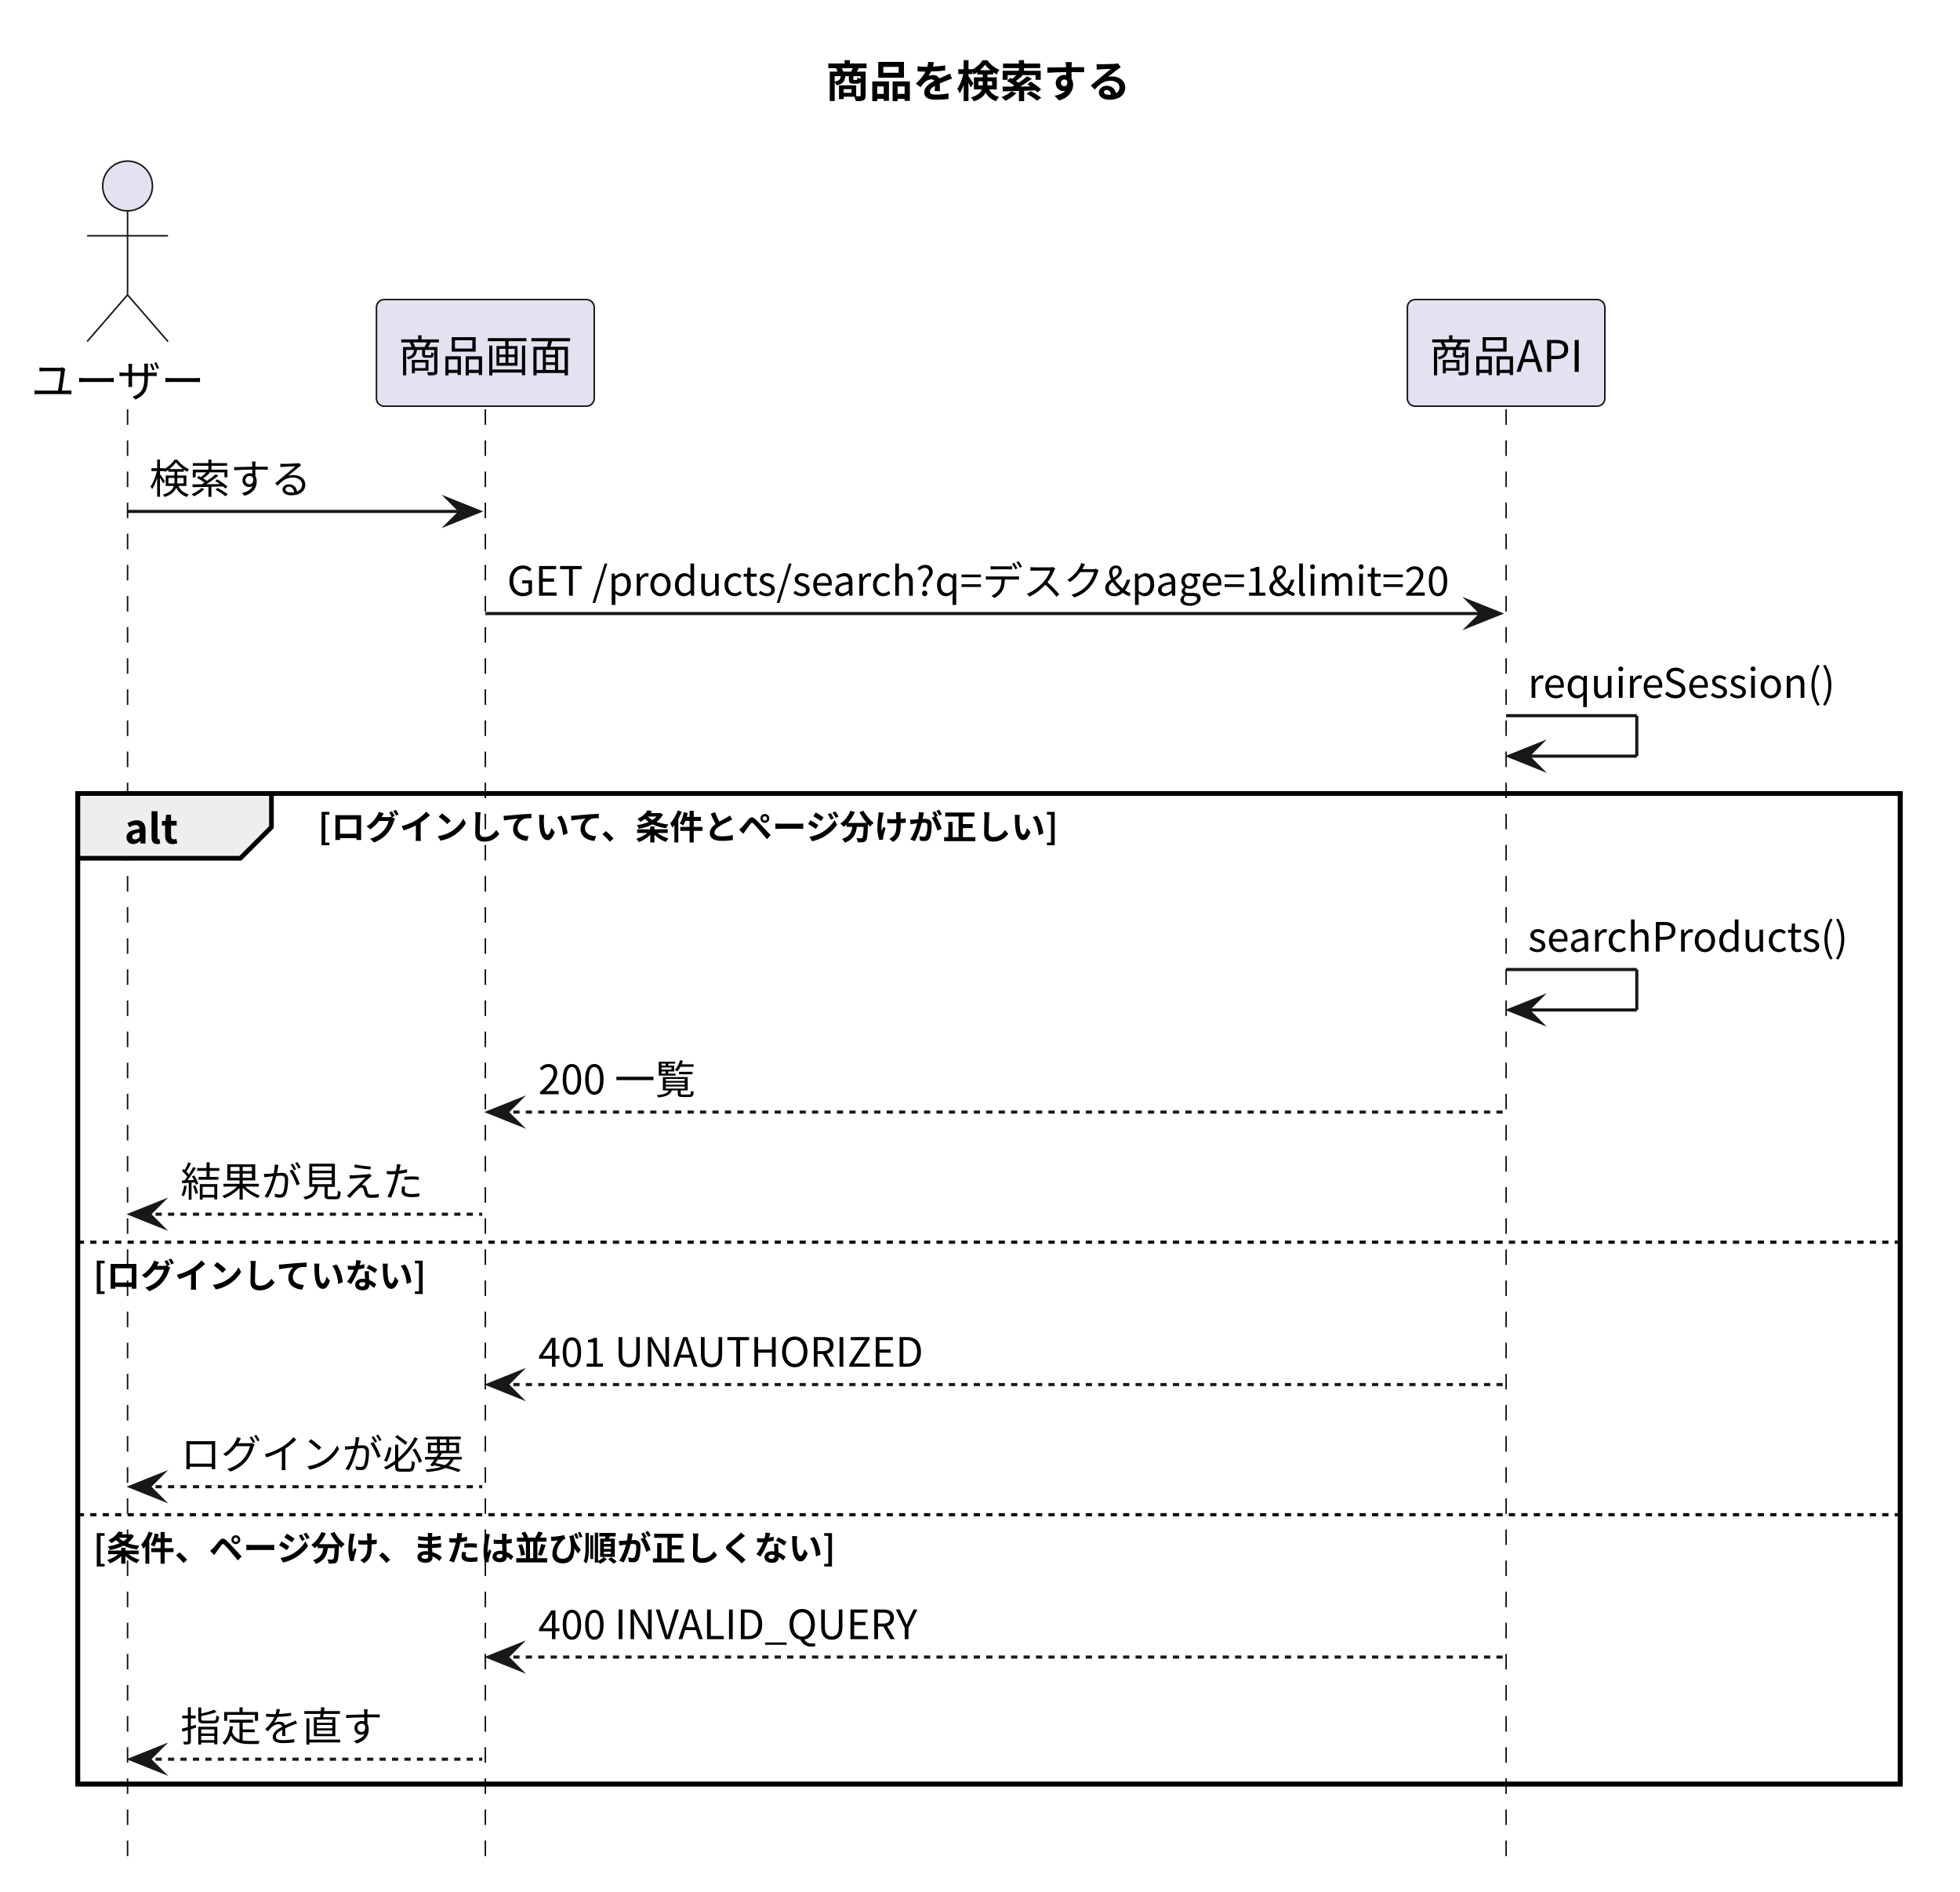
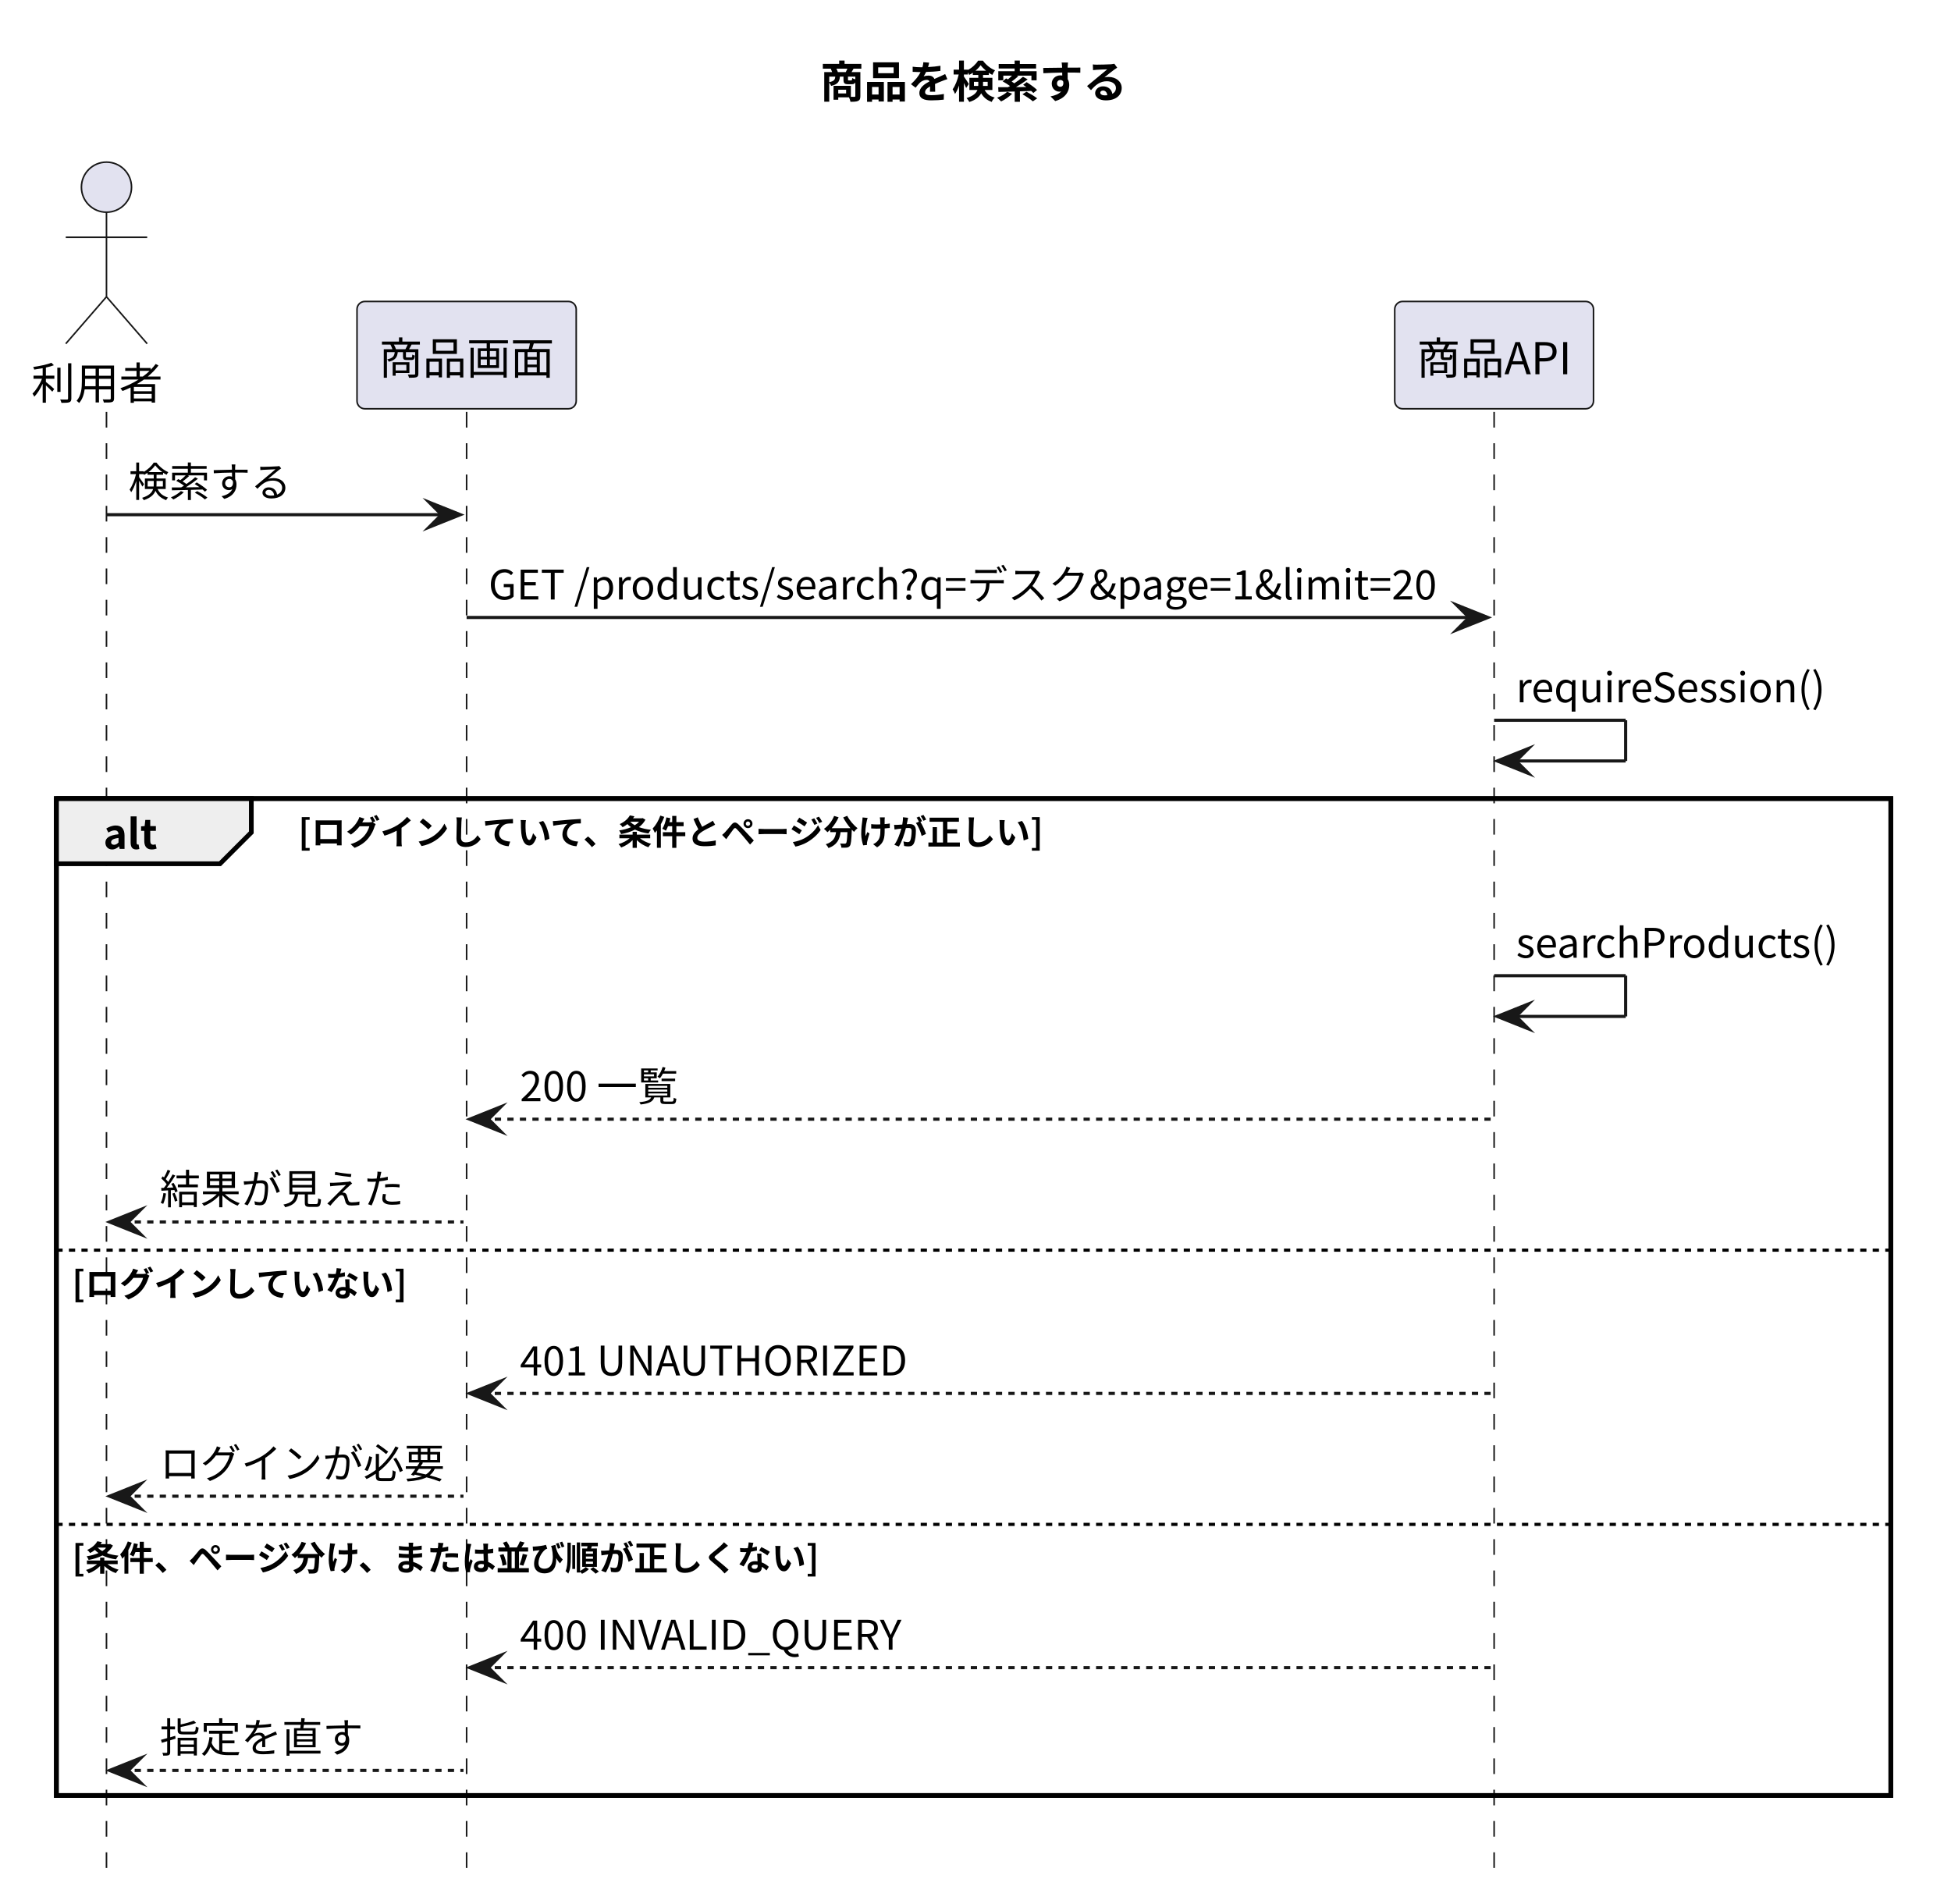
- <svg xmlns="http://www.w3.org/2000/svg" version="1.1" data-diagram-type="SEQUENCE" style="width:630px;height:608px;background:#FFFFFF;" width="630px" height="608px" viewBox="0 0 630 608" zoomAndPan="magnify" preserveAspectRatio="none" contentStyleType="text/css">
+ <svg xmlns="http://www.w3.org/2000/svg" version="1.1" data-diagram-type="SEQUENCE" style="width:623px;height:608px;background:#FFFFFF;" width="623px" height="608px" viewBox="0 0 623 608" zoomAndPan="magnify" preserveAspectRatio="none" contentStyleType="text/css">
  <defs />
  <g font-family="sans-serif" lengthAdjust="spacing">
    <g class="title" data-source-line="6">
-       <text x="265.392" y="31.24" fill="#000" font-size="14" textLength="98" font-weight="700" font-family="'Noto Sans CJK JP'">商品を検索する</text>
+       <text x="261.892" y="31.24" fill="#000" font-size="14" textLength="98" font-weight="700" font-family="'Noto Sans CJK JP'">商品を検索する</text>
    </g>
-     <rect x="25" y="255.016" width="585.785" height="318.376" fill="none" style="stroke:#000;stroke-width:1.5;" />
+     <rect x="18" y="255.016" width="585.785" height="318.376" fill="none" style="stroke:#000;stroke-width:1.5;" />
    <g class="participant-lifeline" data-qualified-name="User" data-entity-uid="part1" id="part1-lifeline" data-source-line="8">
      <g>
-         <rect x="37.5" y="131.544" width="8" height="465.848" fill="#000" fill-opacity="0" />
-         <line x1="41" y1="131.544" x2="41" y2="597.392" style="stroke:#181818;stroke-width:0.5;stroke-dasharray:5,5;" />
+         <rect x="30.5" y="131.544" width="8" height="465.848" fill="#000" fill-opacity="0" />
+         <line x1="34" y1="131.544" x2="34" y2="597.392" style="stroke:#181818;stroke-width:0.5;stroke-dasharray:5,5;" />
      </g>
    </g>
    <g class="participant-lifeline" data-qualified-name="Screen" data-entity-uid="part2" id="part2-lifeline" data-source-line="9">
      <g>
-         <rect x="152.5" y="131.544" width="8" height="465.848" fill="#000" fill-opacity="0" />
-         <line x1="156" y1="131.544" x2="156" y2="597.392" style="stroke:#181818;stroke-width:0.5;stroke-dasharray:5,5;" />
+         <rect x="145.5" y="131.544" width="8" height="465.848" fill="#000" fill-opacity="0" />
+         <line x1="149" y1="131.544" x2="149" y2="597.392" style="stroke:#181818;stroke-width:0.5;stroke-dasharray:5,5;" />
      </g>
    </g>
    <g class="participant-lifeline" data-qualified-name="API" data-entity-uid="part3" id="part3-lifeline" data-source-line="10">
      <g>
-         <rect x="480.609" y="131.544" width="8" height="465.848" fill="#000" fill-opacity="0" />
-         <line x1="484.109" y1="131.544" x2="484.109" y2="597.392" style="stroke:#181818;stroke-width:0.5;stroke-dasharray:5,5;" />
+         <rect x="473.609" y="131.544" width="8" height="465.848" fill="#000" fill-opacity="0" />
+         <line x1="477.109" y1="131.544" x2="477.109" y2="597.392" style="stroke:#181818;stroke-width:0.5;stroke-dasharray:5,5;" />
      </g>
    </g>
    <g class="participant participant-head" data-qualified-name="User" data-entity-uid="part1" id="part1-head" data-source-line="8">
-       <text x="10" y="127.512" fill="#000" font-size="14" textLength="56" font-family="'Noto Sans CJK JP'">ユーザー</text>
-       <ellipse cx="41" cy="59.772" rx="8" ry="8" fill="#E2E2F0" style="stroke:#181818;stroke-width:0.5;" />
-       <path d="M41,67.772 L41,94.772 M28,75.772 L54,75.772 M41,94.772 L28,109.772 M41,94.772 L54,109.772" style="stroke:#181818;stroke-width:0.5;" fill="none" />
+       <text x="10" y="127.512" fill="#000" font-size="14" textLength="42" font-family="'Noto Sans CJK JP'">利用者</text>
+       <ellipse cx="34" cy="59.772" rx="8" ry="8" fill="#E2E2F0" style="stroke:#181818;stroke-width:0.5;" />
+       <path d="M34,67.772 L34,94.772 M21,75.772 L47,75.772 M34,94.772 L21,109.772 M34,94.772 L47,109.772" style="stroke:#181818;stroke-width:0.5;" fill="none" />
    </g>
    <g class="participant participant-head" data-qualified-name="Screen" data-entity-uid="part2" id="part2-head" data-source-line="9">
-       <rect x="121" y="96.272" width="70" height="34.272" fill="#E2E2F0" style="stroke:#181818;stroke-width:0.5;" rx="2.5" ry="2.5" />
-       <text x="128" y="119.512" fill="#000" font-size="14" textLength="56" font-family="'Noto Sans CJK JP'">商品画面</text>
+       <rect x="114" y="96.272" width="70" height="34.272" fill="#E2E2F0" style="stroke:#181818;stroke-width:0.5;" rx="2.5" ry="2.5" />
+       <text x="121" y="119.512" fill="#000" font-size="14" textLength="56" font-family="'Noto Sans CJK JP'">商品画面</text>
    </g>
    <g class="participant participant-head" data-qualified-name="API" data-entity-uid="part3" id="part3-head" data-source-line="10">
-       <rect x="452.371" y="96.272" width="63.476" height="34.272" fill="#E2E2F0" style="stroke:#181818;stroke-width:0.5;" rx="2.5" ry="2.5" />
-       <text x="459.371" y="119.512" fill="#000" font-size="14" textLength="49.476" font-family="'Noto Sans CJK JP'">商品API</text>
+       <rect x="445.371" y="96.272" width="63.476" height="34.272" fill="#E2E2F0" style="stroke:#181818;stroke-width:0.5;" rx="2.5" ry="2.5" />
+       <text x="452.371" y="119.512" fill="#000" font-size="14" textLength="49.476" font-family="'Noto Sans CJK JP'">商品API</text>
    </g>
    <g class="message" data-entity-1="part1" data-entity-2="part2" id="msg1" data-source-line="12">
-       <polygon points="144,160.368,154,164.368,144,168.368,148,164.368" fill="#181818" style="stroke:#181818;stroke-width:1;stroke-linejoin:miter;stroke-miterlimit:10;" />
-       <line x1="41" y1="164.368" x2="150" y2="164.368" style="stroke:#181818;stroke-width:1;" />
-       <text x="48" y="158.624" fill="#000" font-size="13" textLength="52" font-family="'Noto Sans CJK JP'">検索する</text>
+       <polygon points="137,160.368,147,164.368,137,168.368,141,164.368" fill="#181818" style="stroke:#181818;stroke-width:1;stroke-linejoin:miter;stroke-miterlimit:10;" />
+       <line x1="34" y1="164.368" x2="143" y2="164.368" style="stroke:#181818;stroke-width:1;" />
+       <text x="41" y="158.624" fill="#000" font-size="13" textLength="52" font-family="'Noto Sans CJK JP'">検索する</text>
    </g>
    <g class="message" data-entity-1="part2" data-entity-2="part3" id="msg2" data-source-line="13">
-       <polygon points="472.109,193.192,482.109,197.192,472.109,201.192,476.109,197.192" fill="#181818" style="stroke:#181818;stroke-width:1;stroke-linejoin:miter;stroke-miterlimit:10;" />
-       <line x1="156" y1="197.192" x2="478.109" y2="197.192" style="stroke:#181818;stroke-width:1;" />
-       <text x="163" y="191.448" fill="#000" font-size="13" textLength="304.109" font-family="'Noto Sans CJK JP'">GET /products/search?q=デスク&amp;page=1&amp;limit=20</text>
+       <polygon points="465.109,193.192,475.109,197.192,465.109,201.192,469.109,197.192" fill="#181818" style="stroke:#181818;stroke-width:1;stroke-linejoin:miter;stroke-miterlimit:10;" />
+       <line x1="149" y1="197.192" x2="471.109" y2="197.192" style="stroke:#181818;stroke-width:1;" />
+       <text x="156" y="191.448" fill="#000" font-size="13" textLength="304.109" font-family="'Noto Sans CJK JP'">GET /products/search?q=デスク&amp;page=1&amp;limit=20</text>
    </g>
    <g class="message" data-entity-1="part3" data-entity-2="part3" id="msg3" data-source-line="14">
-       <line x1="484.109" y1="230.016" x2="526.109" y2="230.016" style="stroke:#181818;stroke-width:1;" />
-       <line x1="526.109" y1="230.016" x2="526.109" y2="243.016" style="stroke:#181818;stroke-width:1;" />
-       <line x1="485.109" y1="243.016" x2="526.109" y2="243.016" style="stroke:#181818;stroke-width:1;" />
-       <polygon points="495.109,239.016,485.109,243.016,495.109,247.016,491.109,243.016" fill="#181818" style="stroke:#181818;stroke-width:1;stroke-linejoin:miter;stroke-miterlimit:10;" />
-       <text x="491.109" y="224.272" fill="#000" font-size="13" textLength="99.307" font-family="'Noto Sans CJK JP'">requireSession()</text>
+       <line x1="477.109" y1="230.016" x2="519.109" y2="230.016" style="stroke:#181818;stroke-width:1;" />
+       <line x1="519.109" y1="230.016" x2="519.109" y2="243.016" style="stroke:#181818;stroke-width:1;" />
+       <line x1="478.109" y1="243.016" x2="519.109" y2="243.016" style="stroke:#181818;stroke-width:1;" />
+       <polygon points="488.109,239.016,478.109,243.016,488.109,247.016,484.109,243.016" fill="#181818" style="stroke:#181818;stroke-width:1;stroke-linejoin:miter;stroke-miterlimit:10;" />
+       <text x="484.109" y="224.272" fill="#000" font-size="13" textLength="99.307" font-family="'Noto Sans CJK JP'">requireSession()</text>
    </g>
-     <path d="M25,255.016 L87.251,255.016 L87.251,265.84 L77.251,275.84 L25,275.84 L25,255.016" style="stroke:#000;stroke-width:1.5;" fill="#EEE" />
-     <rect x="25" y="255.016" width="585.785" height="318.376" fill="none" style="stroke:#000;stroke-width:1.5;" />
-     <text x="40" y="271.096" fill="#000" font-size="13" textLength="17.251" font-weight="700" font-family="'Noto Sans CJK JP'">alt</text>
-     <text x="102.251" y="269.776" fill="#000" font-size="11" textLength="239.314" font-weight="700" font-family="'Noto Sans CJK JP'">[ログインしていて、条件とページ分けが正しい]</text>
+     <path d="M18,255.016 L80.251,255.016 L80.251,265.84 L70.251,275.84 L18,275.84 L18,255.016" style="stroke:#000;stroke-width:1.5;" fill="#EEE" />
+     <rect x="18" y="255.016" width="585.785" height="318.376" fill="none" style="stroke:#000;stroke-width:1.5;" />
+     <text x="33" y="271.096" fill="#000" font-size="13" textLength="17.251" font-weight="700" font-family="'Noto Sans CJK JP'">alt</text>
+     <text x="95.251" y="269.776" fill="#000" font-size="11" textLength="239.314" font-weight="700" font-family="'Noto Sans CJK JP'">[ログインしていて、条件とページ分けが正しい]</text>
    <g class="message" data-entity-1="part3" data-entity-2="part3" id="msg4" data-source-line="16">
-       <line x1="484.109" y1="311.592" x2="526.109" y2="311.592" style="stroke:#181818;stroke-width:1;" />
-       <line x1="526.109" y1="311.592" x2="526.109" y2="324.592" style="stroke:#181818;stroke-width:1;" />
-       <line x1="485.109" y1="324.592" x2="526.109" y2="324.592" style="stroke:#181818;stroke-width:1;" />
-       <polygon points="495.109,320.592,485.109,324.592,495.109,328.592,491.109,324.592" fill="#181818" style="stroke:#181818;stroke-width:1;stroke-linejoin:miter;stroke-miterlimit:10;" />
-       <text x="491.109" y="305.848" fill="#000" font-size="13" textLength="103.675" font-family="'Noto Sans CJK JP'">searchProducts()</text>
+       <line x1="477.109" y1="311.592" x2="519.109" y2="311.592" style="stroke:#181818;stroke-width:1;" />
+       <line x1="519.109" y1="311.592" x2="519.109" y2="324.592" style="stroke:#181818;stroke-width:1;" />
+       <line x1="478.109" y1="324.592" x2="519.109" y2="324.592" style="stroke:#181818;stroke-width:1;" />
+       <polygon points="488.109,320.592,478.109,324.592,488.109,328.592,484.109,324.592" fill="#181818" style="stroke:#181818;stroke-width:1;stroke-linejoin:miter;stroke-miterlimit:10;" />
+       <text x="484.109" y="305.848" fill="#000" font-size="13" textLength="103.675" font-family="'Noto Sans CJK JP'">searchProducts()</text>
    </g>
    <g class="message" data-entity-1="part3" data-entity-2="part2" id="msg5" data-source-line="17">
-       <polygon points="167,353.416,157,357.416,167,361.416,163,357.416" fill="#181818" style="stroke:#181818;stroke-width:1;stroke-linejoin:miter;stroke-miterlimit:10;" />
-       <line x1="161" y1="357.416" x2="483.109" y2="357.416" style="stroke:#181818;stroke-width:1;stroke-dasharray:2,2;" />
-       <text x="173" y="351.672" fill="#000" font-size="13" textLength="50.557" font-family="'Noto Sans CJK JP'">200 一覧</text>
+       <polygon points="160,353.416,150,357.416,160,361.416,156,357.416" fill="#181818" style="stroke:#181818;stroke-width:1;stroke-linejoin:miter;stroke-miterlimit:10;" />
+       <line x1="154" y1="357.416" x2="476.109" y2="357.416" style="stroke:#181818;stroke-width:1;stroke-dasharray:2,2;" />
+       <text x="166" y="351.672" fill="#000" font-size="13" textLength="50.557" font-family="'Noto Sans CJK JP'">200 一覧</text>
    </g>
    <g class="message" data-entity-1="part2" data-entity-2="part1" id="msg6" data-source-line="18">
-       <polygon points="52,386.24,42,390.24,52,394.24,48,390.24" fill="#181818" style="stroke:#181818;stroke-width:1;stroke-linejoin:miter;stroke-miterlimit:10;" />
-       <line x1="46" y1="390.24" x2="155" y2="390.24" style="stroke:#181818;stroke-width:1;stroke-dasharray:2,2;" />
-       <text x="58" y="384.496" fill="#000" font-size="13" textLength="78" font-family="'Noto Sans CJK JP'">結果が見えた</text>
+       <polygon points="45,386.24,35,390.24,45,394.24,41,390.24" fill="#181818" style="stroke:#181818;stroke-width:1;stroke-linejoin:miter;stroke-miterlimit:10;" />
+       <line x1="39" y1="390.24" x2="148" y2="390.24" style="stroke:#181818;stroke-width:1;stroke-dasharray:2,2;" />
+       <text x="51" y="384.496" fill="#000" font-size="13" textLength="78" font-family="'Noto Sans CJK JP'">結果が見えた</text>
    </g>
-     <line x1="25" y1="399.24" x2="610.784" y2="399.24" style="stroke:#000;stroke-width:1;stroke-dasharray:2,2;" />
-     <text x="30" y="414" fill="#000" font-size="11" textLength="107.315" font-weight="700" font-family="'Noto Sans CJK JP'">[ログインしていない]</text>
+     <line x1="18" y1="399.24" x2="603.784" y2="399.24" style="stroke:#000;stroke-width:1;stroke-dasharray:2,2;" />
+     <text x="23" y="414" fill="#000" font-size="11" textLength="107.315" font-weight="700" font-family="'Noto Sans CJK JP'">[ログインしていない]</text>
    <g class="message" data-entity-1="part3" data-entity-2="part2" id="msg7" data-source-line="20">
-       <polygon points="167,440.992,157,444.992,167,448.992,163,444.992" fill="#181818" style="stroke:#181818;stroke-width:1;stroke-linejoin:miter;stroke-miterlimit:10;" />
-       <line x1="161" y1="444.992" x2="483.109" y2="444.992" style="stroke:#181818;stroke-width:1;stroke-dasharray:2,2;" />
-       <text x="173" y="439.248" fill="#000" font-size="13" textLength="124.007" font-family="'Noto Sans CJK JP'">401 UNAUTHORIZED</text>
+       <polygon points="160,440.992,150,444.992,160,448.992,156,444.992" fill="#181818" style="stroke:#181818;stroke-width:1;stroke-linejoin:miter;stroke-miterlimit:10;" />
+       <line x1="154" y1="444.992" x2="476.109" y2="444.992" style="stroke:#181818;stroke-width:1;stroke-dasharray:2,2;" />
+       <text x="166" y="439.248" fill="#000" font-size="13" textLength="124.007" font-family="'Noto Sans CJK JP'">401 UNAUTHORIZED</text>
    </g>
    <g class="message" data-entity-1="part2" data-entity-2="part1" id="msg8" data-source-line="21">
-       <polygon points="52,473.816,42,477.816,52,481.816,48,477.816" fill="#181818" style="stroke:#181818;stroke-width:1;stroke-linejoin:miter;stroke-miterlimit:10;" />
-       <line x1="46" y1="477.816" x2="155" y2="477.816" style="stroke:#181818;stroke-width:1;stroke-dasharray:2,2;" />
-       <text x="58" y="472.072" fill="#000" font-size="13" textLength="91" font-family="'Noto Sans CJK JP'">ログインが必要</text>
+       <polygon points="45,473.816,35,477.816,45,481.816,41,477.816" fill="#181818" style="stroke:#181818;stroke-width:1;stroke-linejoin:miter;stroke-miterlimit:10;" />
+       <line x1="39" y1="477.816" x2="148" y2="477.816" style="stroke:#181818;stroke-width:1;stroke-dasharray:2,2;" />
+       <text x="51" y="472.072" fill="#000" font-size="13" textLength="91" font-family="'Noto Sans CJK JP'">ログインが必要</text>
    </g>
-     <line x1="25" y1="486.816" x2="610.784" y2="486.816" style="stroke:#000;stroke-width:1;stroke-dasharray:2,2;" />
-     <text x="30" y="501.576" fill="#000" font-size="11" textLength="239.314" font-weight="700" font-family="'Noto Sans CJK JP'">[条件、ページ分け、または並び順が正しくない]</text>
+     <line x1="18" y1="486.816" x2="603.784" y2="486.816" style="stroke:#000;stroke-width:1;stroke-dasharray:2,2;" />
+     <text x="23" y="501.576" fill="#000" font-size="11" textLength="239.314" font-weight="700" font-family="'Noto Sans CJK JP'">[条件、ページ分け、または並び順が正しくない]</text>
    <g class="message" data-entity-1="part3" data-entity-2="part2" id="msg9" data-source-line="23">
-       <polygon points="167,528.568,157,532.568,167,536.568,163,532.568" fill="#181818" style="stroke:#181818;stroke-width:1;stroke-linejoin:miter;stroke-miterlimit:10;" />
-       <line x1="161" y1="532.568" x2="483.109" y2="532.568" style="stroke:#181818;stroke-width:1;stroke-dasharray:2,2;" />
-       <text x="173" y="526.824" fill="#000" font-size="13" textLength="122.057" font-family="'Noto Sans CJK JP'">400 INVALID_QUERY</text>
+       <polygon points="160,528.568,150,532.568,160,536.568,156,532.568" fill="#181818" style="stroke:#181818;stroke-width:1;stroke-linejoin:miter;stroke-miterlimit:10;" />
+       <line x1="154" y1="532.568" x2="476.109" y2="532.568" style="stroke:#181818;stroke-width:1;stroke-dasharray:2,2;" />
+       <text x="166" y="526.824" fill="#000" font-size="13" textLength="122.057" font-family="'Noto Sans CJK JP'">400 INVALID_QUERY</text>
    </g>
    <g class="message" data-entity-1="part2" data-entity-2="part1" id="msg10" data-source-line="24">
-       <polygon points="52,561.392,42,565.392,52,569.392,48,565.392" fill="#181818" style="stroke:#181818;stroke-width:1;stroke-linejoin:miter;stroke-miterlimit:10;" />
-       <line x1="46" y1="565.392" x2="155" y2="565.392" style="stroke:#181818;stroke-width:1;stroke-dasharray:2,2;" />
-       <text x="58" y="559.648" fill="#000" font-size="13" textLength="65" font-family="'Noto Sans CJK JP'">指定を直す</text>
+       <polygon points="45,561.392,35,565.392,45,569.392,41,565.392" fill="#181818" style="stroke:#181818;stroke-width:1;stroke-linejoin:miter;stroke-miterlimit:10;" />
+       <line x1="39" y1="565.392" x2="148" y2="565.392" style="stroke:#181818;stroke-width:1;stroke-dasharray:2,2;" />
+       <text x="51" y="559.648" fill="#000" font-size="13" textLength="65" font-family="'Noto Sans CJK JP'">指定を直す</text>
    </g>
  </g>
</svg>
